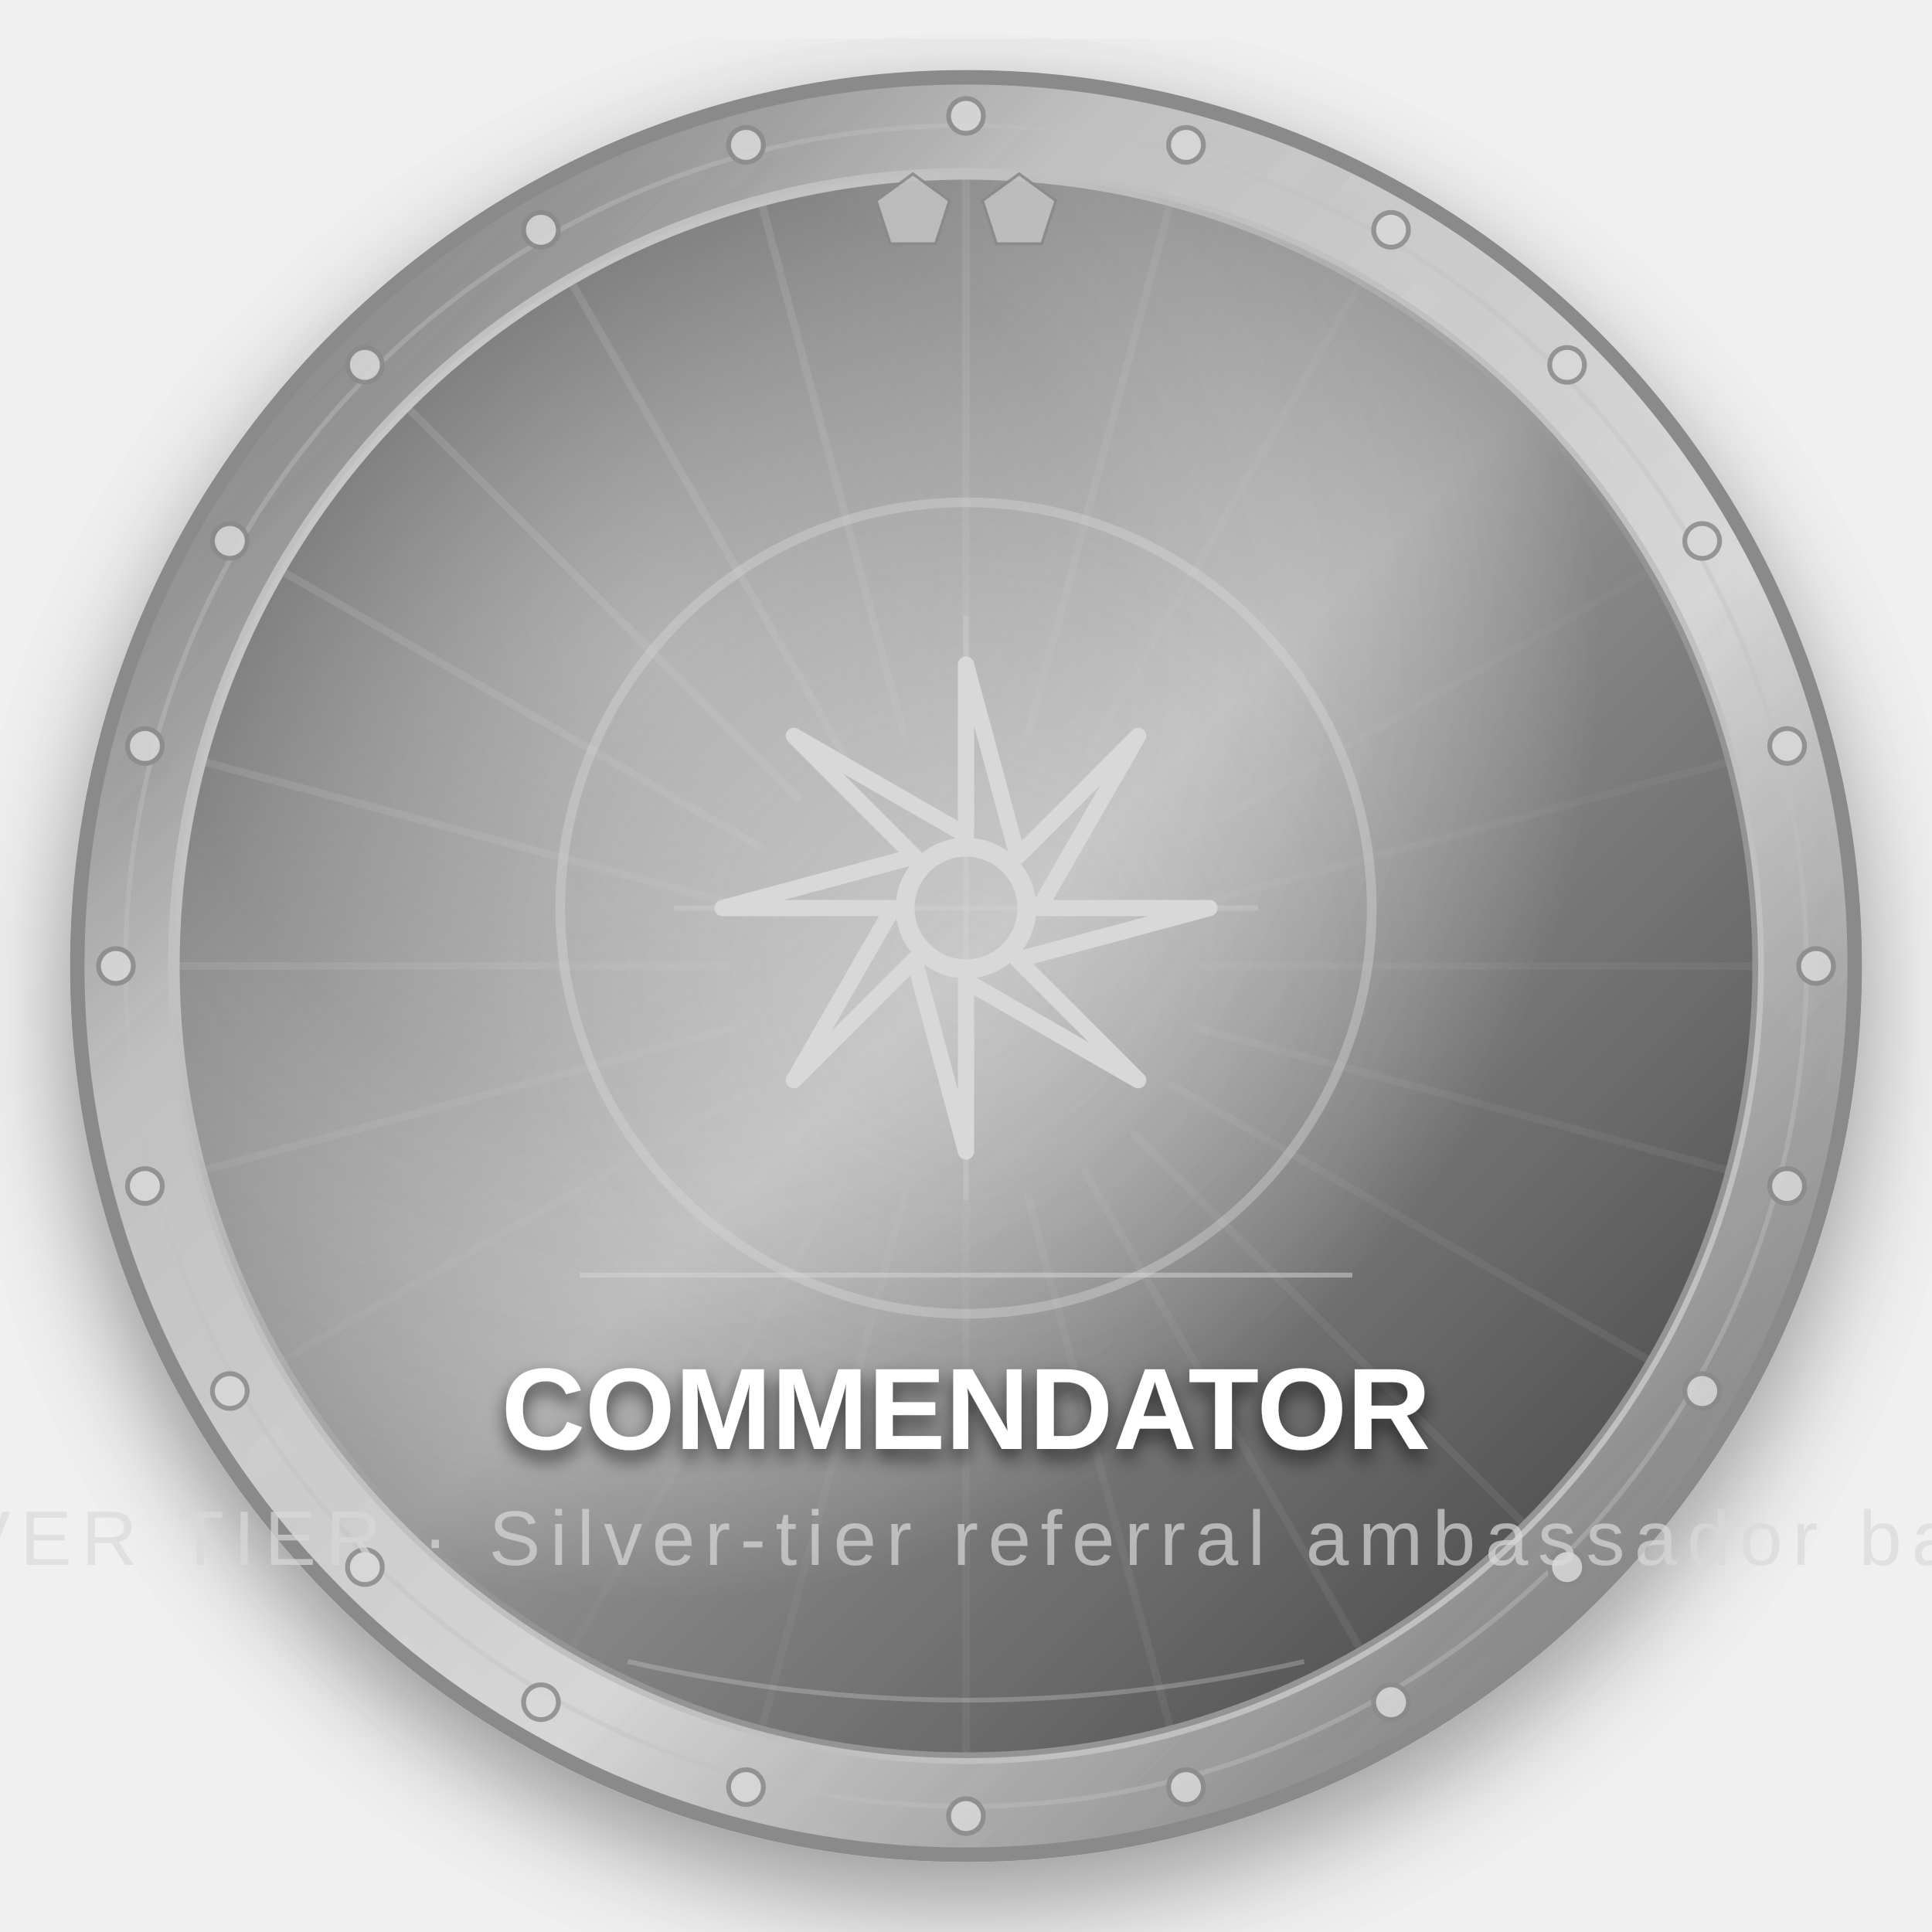
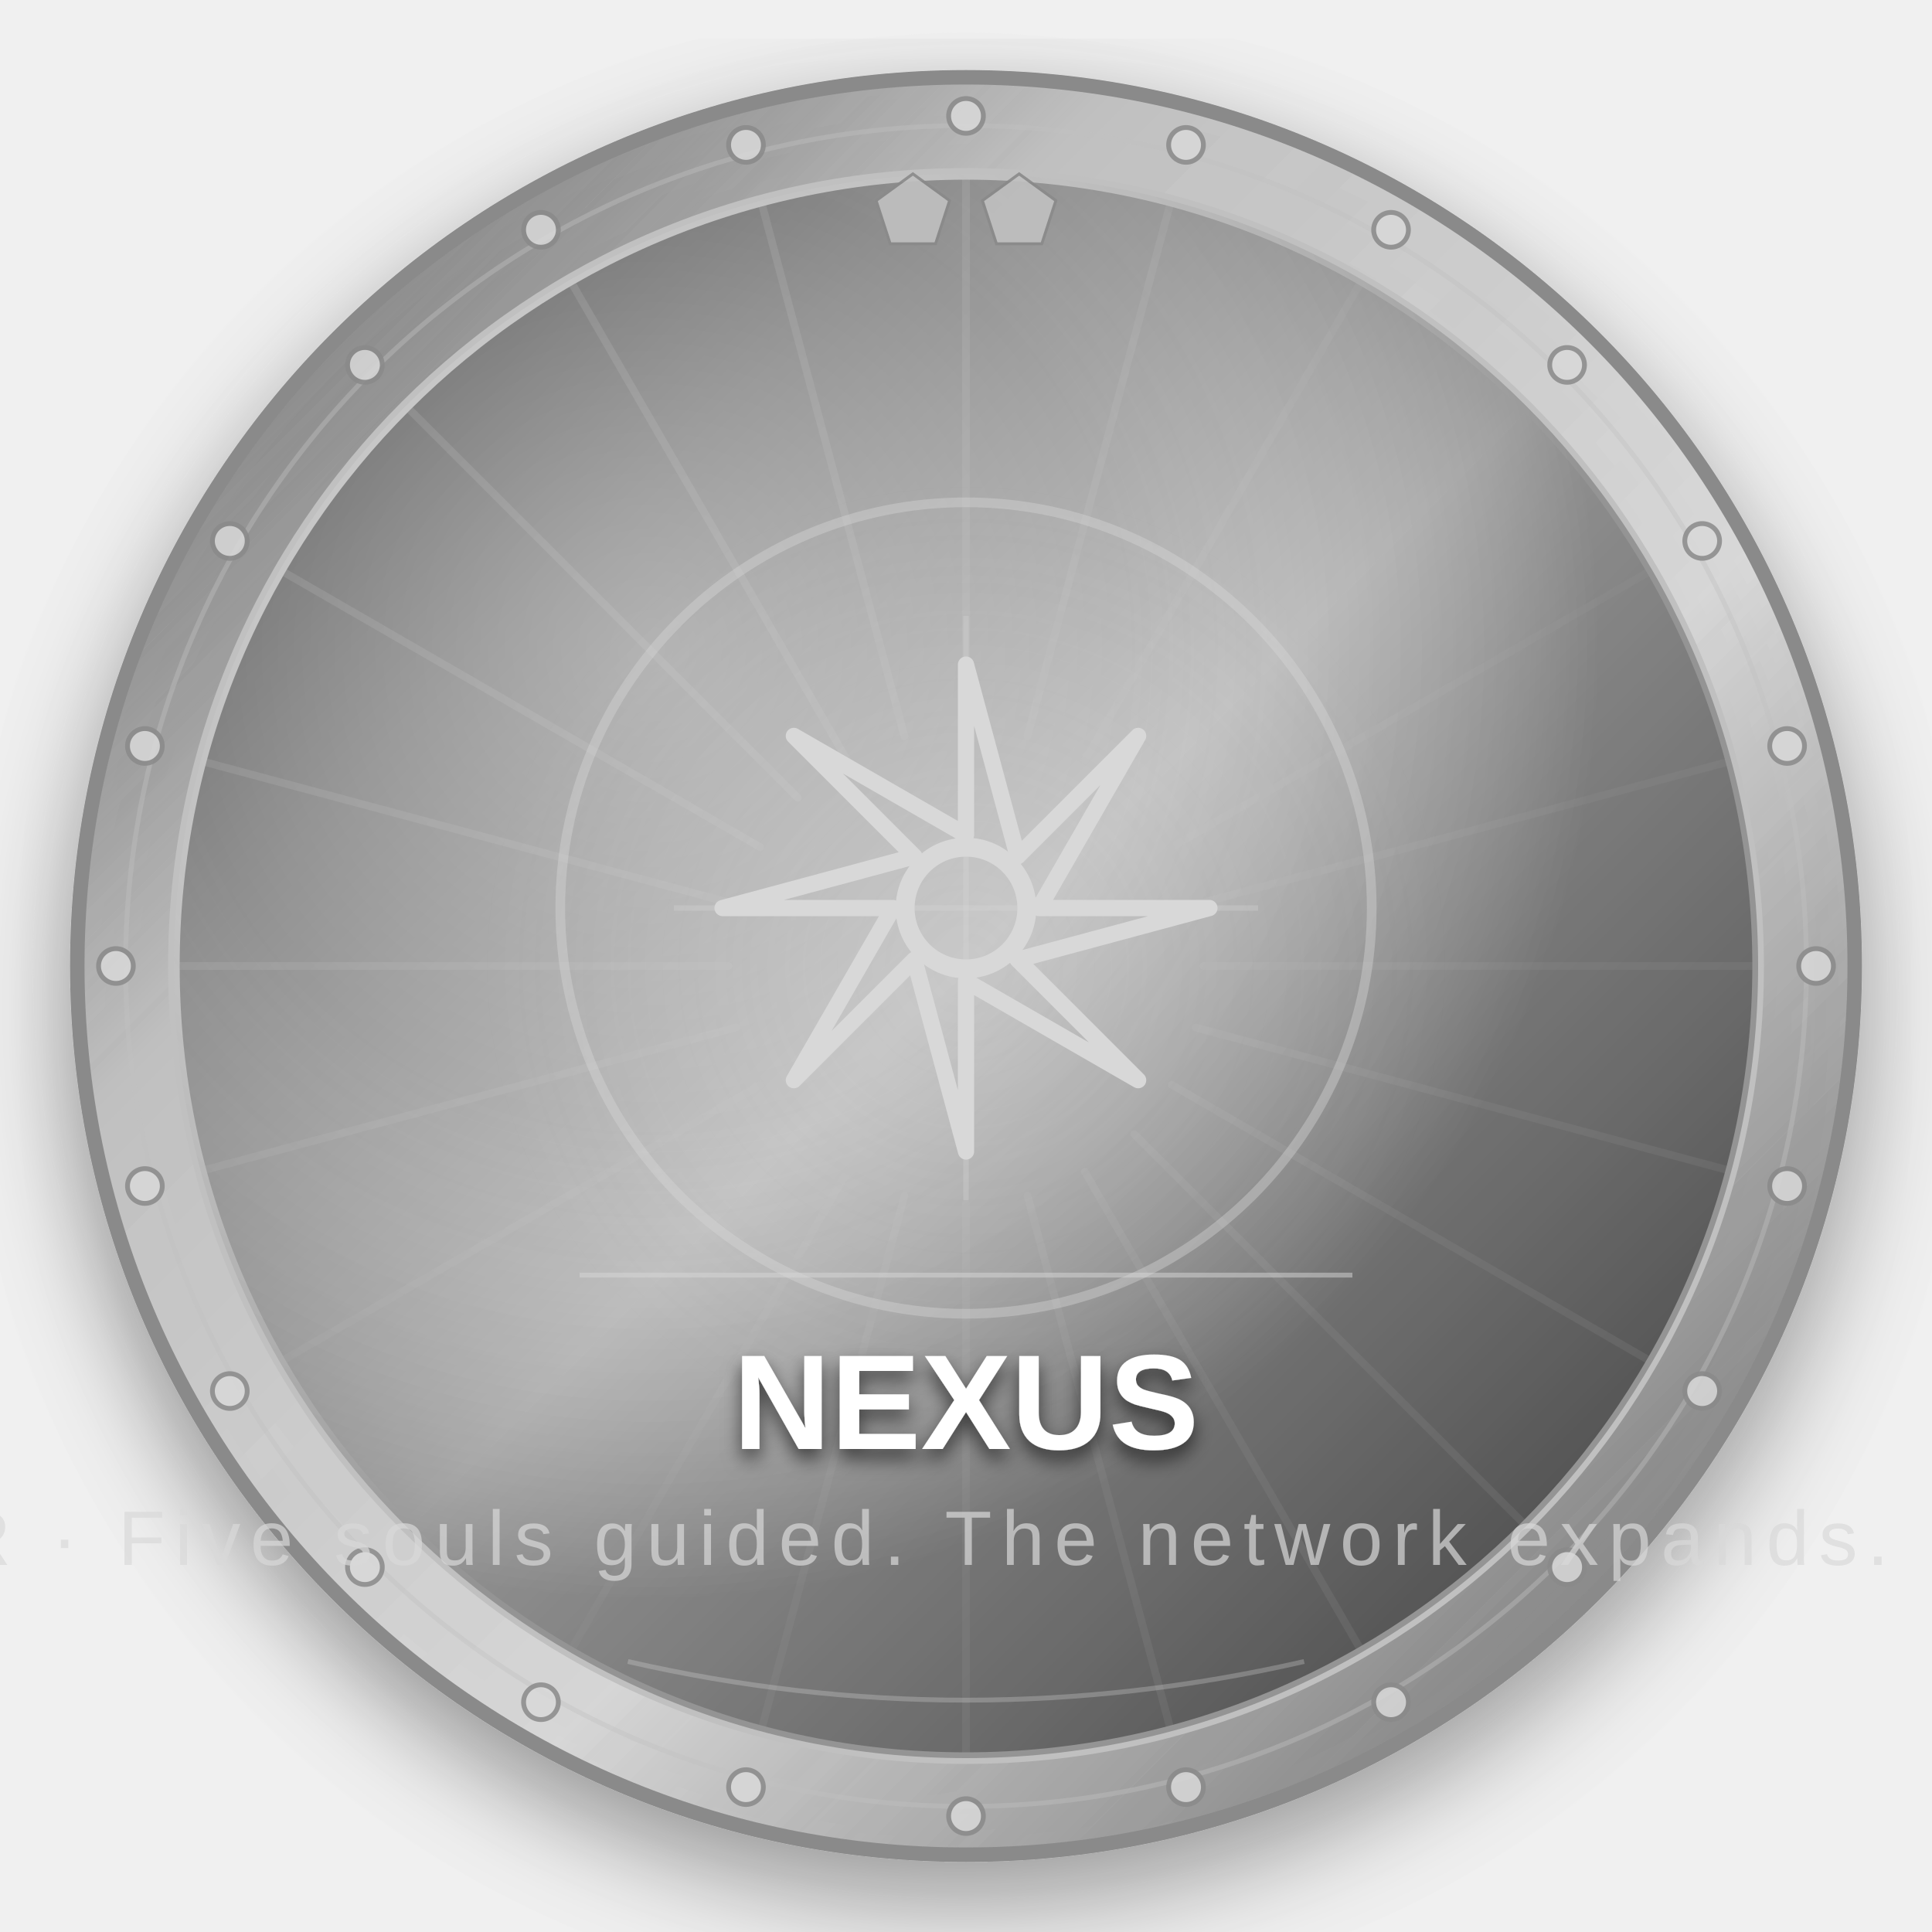
<svg xmlns="http://www.w3.org/2000/svg" viewBox="0 0 200 200" width="200" height="200">
  <defs>
    <linearGradient id="b17" x1="0%" y1="0%" x2="100%" y2="100%">
      <stop offset="0%" stop-color="#4A4A4A" />
      <stop offset="25%" stop-color="#8A8A8A" />
      <stop offset="50%" stop-color="#C0C0C0" />
      <stop offset="75%" stop-color="#8A8A8A" />
      <stop offset="100%" stop-color="#4A4A4A" />
    </linearGradient>
    <linearGradient id="r17" x1="0%" y1="0%" x2="100%" y2="100%">
      <stop offset="0%" stop-color="#4A4A4A" stop-opacity="0.8" />
      <stop offset="30%" stop-color="#C0C0C0" stop-opacity="1" />
      <stop offset="60%" stop-color="#D8D8D8" stop-opacity="0.9" />
      <stop offset="100%" stop-color="#4A4A4A" stop-opacity="0.8" />
    </linearGradient>
    <radialGradient id="s17" cx="30%" cy="30%" r="60%">
      <stop offset="0%" stop-color="#fff" stop-opacity="0.28" />
      <stop offset="50%" stop-color="#fff" stop-opacity="0.05" />
      <stop offset="100%" stop-color="#000" stop-opacity="0.23" />
    </radialGradient>
    <radialGradient id="c17" cx="50%" cy="50%" r="50%">
      <stop offset="0%" stop-color="#E8E8E8" stop-opacity="0.12" />
      <stop offset="100%" stop-color="#E8E8E8" stop-opacity="0" />
    </radialGradient>
    <filter id="sh17" x="-30%" y="-30%" width="160%" height="160%">
      <feDropShadow dx="0" dy="4" stdDeviation="5" flood-color="#000" flood-opacity="0.4" />
    </filter>
  </defs>
  <circle cx="100" cy="100" r="96" fill="none" stroke="#E8E8E8" stroke-width="1.2" opacity="0.2" filter="url(#sh17)" />
  <circle cx="100" cy="100" r="92" fill="url(#r17)" stroke="#8A8A8A" stroke-width="1.5" filter="url(#sh17)" />
  <circle cx="100" cy="100" r="87" fill="none" stroke="#C0C0C0" stroke-width="0.5" opacity="0.4" />
  <circle cx="100" cy="100" r="82" fill="url(#b17)" stroke="#C0C0C0" stroke-width="1.2" />
  <line x1="124.6" y1="100" x2="182" y2="100" stroke="#C0C0C0" stroke-width="0.8" opacity="0.18" stroke-linecap="round" />
  <line x1="123.762" y1="106.367" x2="179.206" y2="121.223" stroke="#C0C0C0" stroke-width="0.8" opacity="0.18" stroke-linecap="round" />
  <line x1="121.304" y1="112.3" x2="171.014" y2="141" stroke="#C0C0C0" stroke-width="0.8" opacity="0.18" stroke-linecap="round" />
  <line x1="117.395" y1="117.395" x2="157.983" y2="157.983" stroke="#C0C0C0" stroke-width="0.8" opacity="0.18" stroke-linecap="round" />
  <line x1="112.3" y1="121.304" x2="141" y2="171.014" stroke="#C0C0C0" stroke-width="0.8" opacity="0.18" stroke-linecap="round" />
  <line x1="106.367" y1="123.762" x2="121.223" y2="179.206" stroke="#C0C0C0" stroke-width="0.8" opacity="0.18" stroke-linecap="round" />
  <line x1="100" y1="124.6" x2="100" y2="182" stroke="#C0C0C0" stroke-width="0.8" opacity="0.18" stroke-linecap="round" />
  <line x1="93.633" y1="123.762" x2="78.777" y2="179.206" stroke="#C0C0C0" stroke-width="0.8" opacity="0.18" stroke-linecap="round" />
  <line x1="87.7" y1="121.304" x2="59" y2="171.014" stroke="#C0C0C0" stroke-width="0.8" opacity="0.18" stroke-linecap="round" />
  <line x1="82.605" y1="117.395" x2="42.017" y2="157.983" stroke="#C0C0C0" stroke-width="0.8" opacity="0.18" stroke-linecap="round" />
  <line x1="78.696" y1="112.3" x2="28.986" y2="141" stroke="#C0C0C0" stroke-width="0.8" opacity="0.18" stroke-linecap="round" />
  <line x1="76.238" y1="106.367" x2="20.794" y2="121.223" stroke="#C0C0C0" stroke-width="0.8" opacity="0.18" stroke-linecap="round" />
  <line x1="75.4" y1="100" x2="18" y2="100" stroke="#C0C0C0" stroke-width="0.8" opacity="0.18" stroke-linecap="round" />
  <line x1="76.238" y1="93.633" x2="20.794" y2="78.777" stroke="#C0C0C0" stroke-width="0.8" opacity="0.18" stroke-linecap="round" />
  <line x1="78.696" y1="87.7" x2="28.986" y2="59" stroke="#C0C0C0" stroke-width="0.8" opacity="0.18" stroke-linecap="round" />
  <line x1="82.605" y1="82.605" x2="42.017" y2="42.017" stroke="#C0C0C0" stroke-width="0.8" opacity="0.18" stroke-linecap="round" />
  <line x1="87.7" y1="78.696" x2="59" y2="28.986" stroke="#C0C0C0" stroke-width="0.8" opacity="0.18" stroke-linecap="round" />
  <line x1="93.633" y1="76.238" x2="78.777" y2="20.794" stroke="#C0C0C0" stroke-width="0.8" opacity="0.18" stroke-linecap="round" />
  <line x1="100" y1="75.4" x2="100" y2="18" stroke="#C0C0C0" stroke-width="0.8" opacity="0.18" stroke-linecap="round" />
  <line x1="106.367" y1="76.238" x2="121.223" y2="20.794" stroke="#C0C0C0" stroke-width="0.8" opacity="0.18" stroke-linecap="round" />
  <line x1="112.3" y1="78.696" x2="141" y2="28.986" stroke="#C0C0C0" stroke-width="0.8" opacity="0.18" stroke-linecap="round" />
  <line x1="117.395" y1="82.605" x2="157.983" y2="42.017" stroke="#C0C0C0" stroke-width="0.8" opacity="0.18" stroke-linecap="round" />
  <line x1="121.304" y1="87.7" x2="171.014" y2="59" stroke="#C0C0C0" stroke-width="0.8" opacity="0.18" stroke-linecap="round" />
  <line x1="123.762" y1="93.633" x2="179.206" y2="78.777" stroke="#C0C0C0" stroke-width="0.8" opacity="0.18" stroke-linecap="round" />
  <circle cx="100" cy="100" r="50" fill="url(#c17)" />
  <circle cx="100" cy="100" r="82" fill="url(#s17)" />
  <circle cx="100" cy="12" r="1.8" fill="#D8D8D8" stroke="#8A8A8A" stroke-width="0.5" opacity="0.85" />
  <circle cx="122.776" cy="14.999" r="1.8" fill="#D8D8D8" stroke="#8A8A8A" stroke-width="0.5" opacity="0.85" />
  <circle cx="144" cy="23.79" r="1.8" fill="#D8D8D8" stroke="#8A8A8A" stroke-width="0.5" opacity="0.85" />
  <circle cx="162.225" cy="37.775" r="1.8" fill="#D8D8D8" stroke="#8A8A8A" stroke-width="0.5" opacity="0.85" />
  <circle cx="176.21" cy="56" r="1.8" fill="#D8D8D8" stroke="#8A8A8A" stroke-width="0.5" opacity="0.85" />
  <circle cx="185.001" cy="77.224" r="1.8" fill="#D8D8D8" stroke="#8A8A8A" stroke-width="0.5" opacity="0.85" />
  <circle cx="188" cy="100" r="1.8" fill="#D8D8D8" stroke="#8A8A8A" stroke-width="0.5" opacity="0.85" />
  <circle cx="185.001" cy="122.776" r="1.8" fill="#D8D8D8" stroke="#8A8A8A" stroke-width="0.5" opacity="0.85" />
  <circle cx="176.21" cy="144" r="1.8" fill="#D8D8D8" stroke="#8A8A8A" stroke-width="0.5" opacity="0.85" />
  <circle cx="162.225" cy="162.225" r="1.8" fill="#D8D8D8" stroke="#8A8A8A" stroke-width="0.5" opacity="0.85" />
  <circle cx="144" cy="176.21" r="1.8" fill="#D8D8D8" stroke="#8A8A8A" stroke-width="0.5" opacity="0.85" />
  <circle cx="122.776" cy="185.001" r="1.8" fill="#D8D8D8" stroke="#8A8A8A" stroke-width="0.5" opacity="0.85" />
  <circle cx="100" cy="188" r="1.8" fill="#D8D8D8" stroke="#8A8A8A" stroke-width="0.5" opacity="0.85" />
  <circle cx="77.224" cy="185.001" r="1.8" fill="#D8D8D8" stroke="#8A8A8A" stroke-width="0.5" opacity="0.85" />
  <circle cx="56" cy="176.21" r="1.8" fill="#D8D8D8" stroke="#8A8A8A" stroke-width="0.5" opacity="0.85" />
  <circle cx="37.775" cy="162.225" r="1.8" fill="#D8D8D8" stroke="#8A8A8A" stroke-width="0.5" opacity="0.85" />
  <circle cx="23.79" cy="144" r="1.8" fill="#D8D8D8" stroke="#8A8A8A" stroke-width="0.5" opacity="0.85" />
  <circle cx="14.999" cy="122.776" r="1.8" fill="#D8D8D8" stroke="#8A8A8A" stroke-width="0.5" opacity="0.85" />
  <circle cx="12" cy="100" r="1.8" fill="#D8D8D8" stroke="#8A8A8A" stroke-width="0.5" opacity="0.85" />
  <circle cx="14.999" cy="77.224" r="1.8" fill="#D8D8D8" stroke="#8A8A8A" stroke-width="0.5" opacity="0.85" />
  <circle cx="23.79" cy="56" r="1.8" fill="#D8D8D8" stroke="#8A8A8A" stroke-width="0.5" opacity="0.85" />
  <circle cx="37.775" cy="37.775" r="1.8" fill="#D8D8D8" stroke="#8A8A8A" stroke-width="0.5" opacity="0.85" />
  <circle cx="56" cy="23.79" r="1.8" fill="#D8D8D8" stroke="#8A8A8A" stroke-width="0.5" opacity="0.85" />
  <circle cx="77.224" cy="14.999" r="1.8" fill="#D8D8D8" stroke="#8A8A8A" stroke-width="0.5" opacity="0.85" />
  <polygon points="94.5,18 98.304,20.764 96.851,25.236 92.149,25.236 90.696,20.764" fill="#C0C0C0" stroke="#8A8A8A" stroke-width="0.3" opacity="0.9" />
  <polygon points="105.5,18 109.304,20.764 107.851,25.236 103.149,25.236 101.696,20.764" fill="#C0C0C0" stroke="#8A8A8A" stroke-width="0.3" opacity="0.9" />
  <circle cx="100" cy="94" r="42" fill="none" stroke="#D8D8D8" stroke-width="1" opacity="0.4" />
  <g>
    <g transform="translate(100,94)">
      <polygon points="7.56,0 25.2,0 5.346,5.346 17.819,17.819 4.629164900776995e-16,7.56 1.543054966925665e-15,25.2 -5.346,5.346 -17.819,17.819 -7.56,9.25832980155399e-16 -25.2,3.08610993385133e-15 -5.346,-5.346 -17.819,-17.819 -1.3887494702330984e-15,-7.56 -4.6291649007769944e-15,-25.2 5.346,-5.346 17.819,-17.819" fill="none" stroke="#D8D8D8" stroke-width="1.68" stroke-linejoin="round" />
      <circle cx="0" cy="0" r="6.3" fill="none" stroke="#D8D8D8" stroke-width="1.96" />
      <line x1="-30.24" y1="0" x2="30.24" y2="0" stroke="#D8D8D8" stroke-width="0.56" opacity="0.3" />
      <line x1="0" y1="-30.24" x2="0" y2="30.24" stroke="#D8D8D8" stroke-width="0.56" opacity="0.3" />
    </g>
  </g>
  <line x1="60" y1="132" x2="140" y2="132" stroke="#D8D8D8" stroke-width="0.5" opacity="0.5" />
-   <text x="100" y="150" text-anchor="middle" font-size="12" font-weight="bold" fill="#fff" font-family="Arial,sans-serif" filter="drop-shadow(0 1px 1px rgba(0,0,0,0.6))">COMMENDATOR</text>
-   <text x="100" y="162" text-anchor="middle" font-size="8" fill="#D8D8D8" opacity="0.7" font-family="Arial,sans-serif" letter-spacing="1">SILVER TIER · Silver-tier referral ambassador badge</text>
+   <text x="100" y="150" text-anchor="middle" font-size="14" font-weight="bold" fill="#fff" font-family="Arial,sans-serif" filter="drop-shadow(0 1px 1px rgba(0,0,0,0.6))">NEXUS</text>
+   <text x="100" y="162" text-anchor="middle" font-size="8" fill="#D8D8D8" opacity="0.7" font-family="Arial,sans-serif" letter-spacing="1">SILVER TIER · Five souls guided. The network expands. [RESERVED]</text>
  <path d="M65 172 Q100 180 135 172" fill="none" stroke="#D8D8D8" stroke-width="0.5" opacity="0.3" />
</svg>
